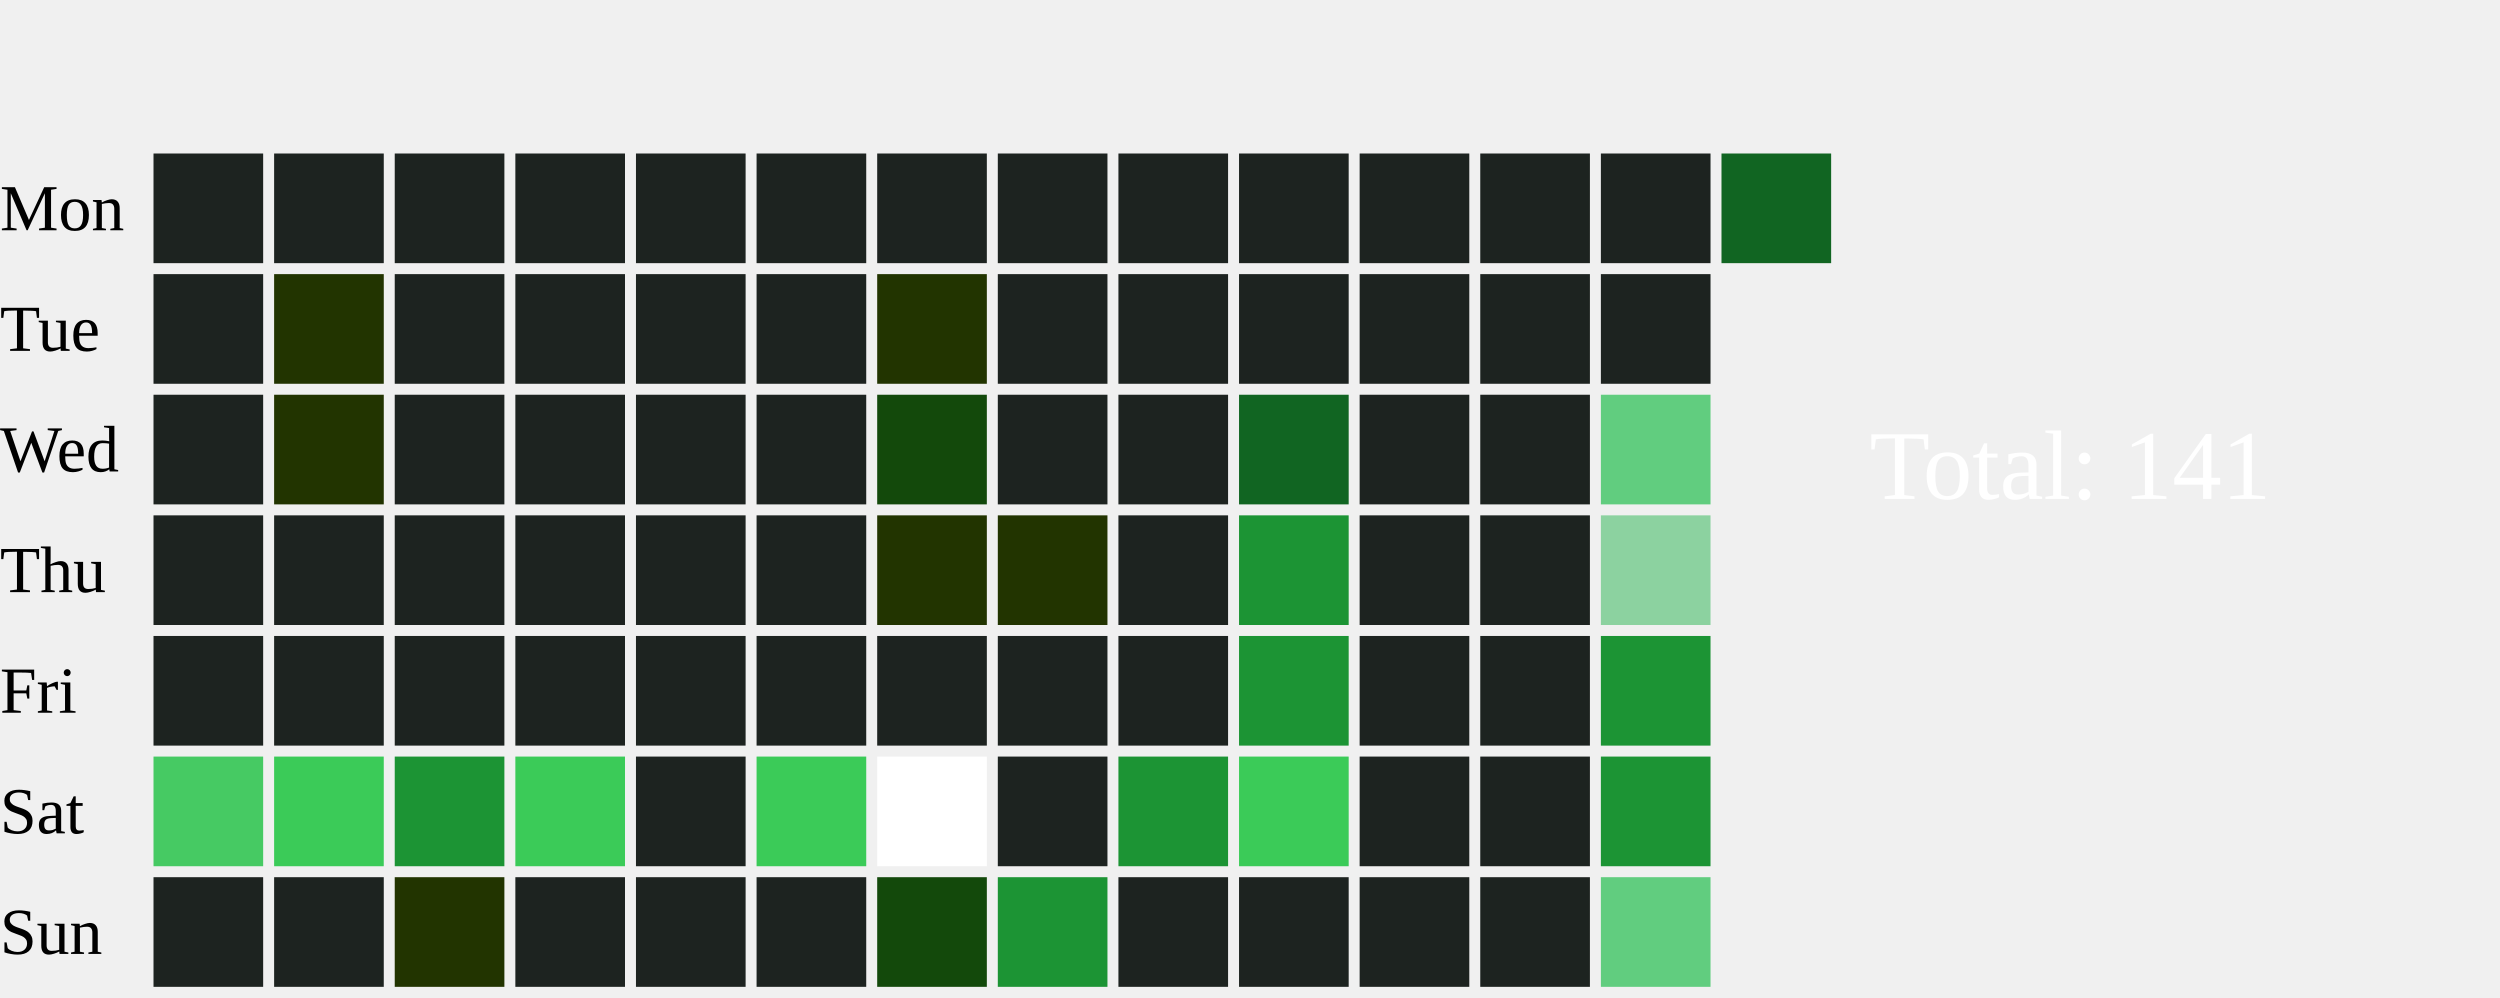
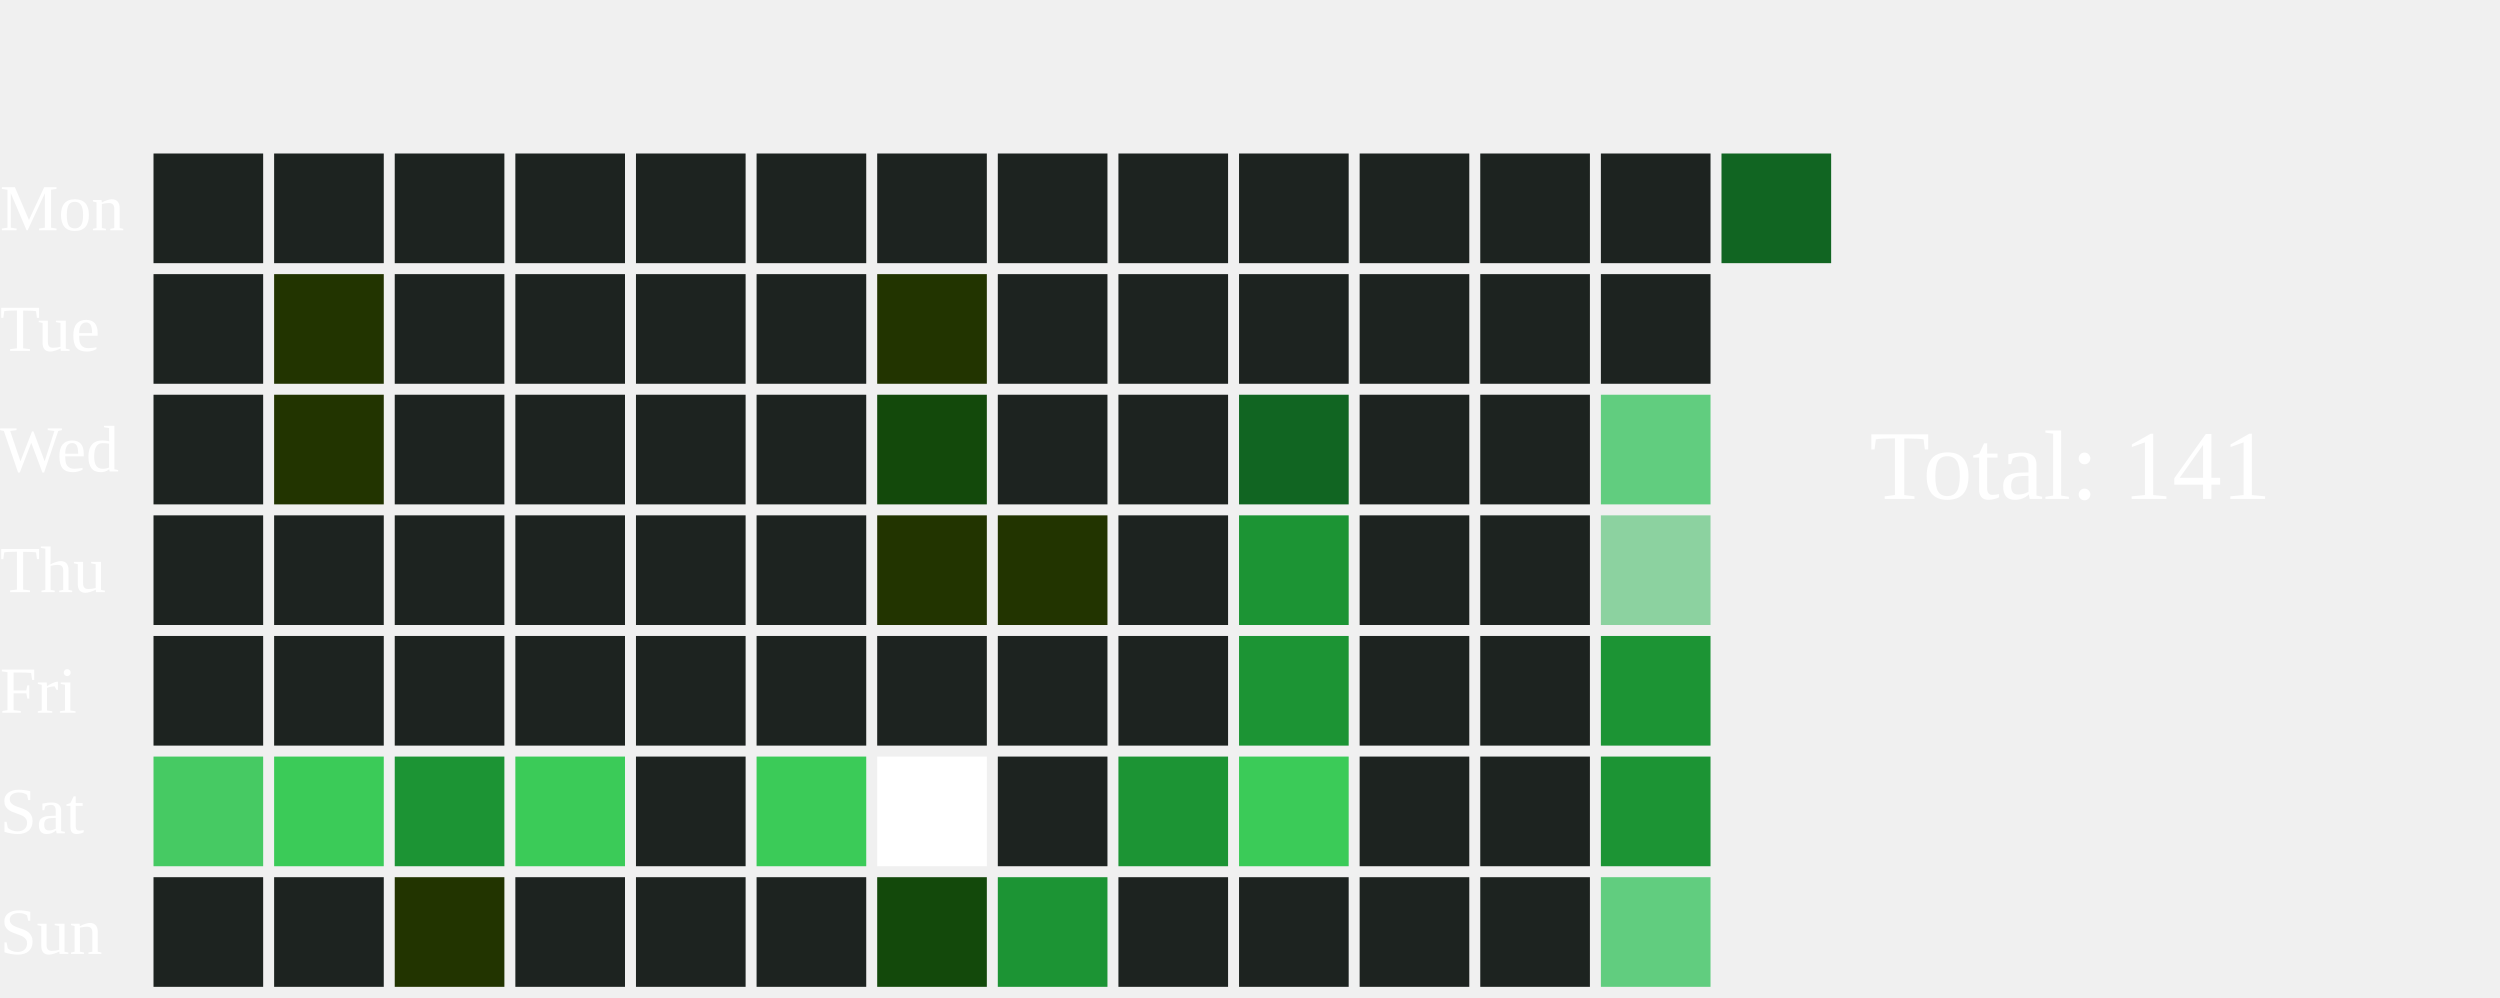
<svg xmlns="http://www.w3.org/2000/svg" width="456" height="182">
-   <text x="0" y="42.0" font-size="12" fill="black">Mon</text>
-   <text x="0" y="64.0" font-size="12" fill="black">Tue</text>
-   <text x="0" y="86.0" font-size="12" fill="black">Wed</text>
-   <text x="0" y="108.0" font-size="12" fill="black">Thu</text>
-   <text x="0" y="130.0" font-size="12" fill="black">Fri</text>
-   <text x="0" y="152.0" font-size="12" fill="black">Sat</text>
-   <text x="0" y="174.0" font-size="12" fill="black">Sun</text>
+   <text x="0" y="42.0" font-size="12" fill="white">Mon</text>
+   <text x="0" y="64.0" font-size="12" fill="white">Tue</text>
+   <text x="0" y="86.0" font-size="12" fill="white">Wed</text>
+   <text x="0" y="108.0" font-size="12" fill="white">Thu</text>
+   <text x="0" y="130.0" font-size="12" fill="white">Fri</text>
+   <text x="0" y="152.0" font-size="12" fill="white">Sat</text>
+   <text x="0" y="174.0" font-size="12" fill="white">Sun</text>
  <rect x="28" y="28" width="20" height="20" fill="#1D2320">
    </rect>
  <rect x="28" y="50" width="20" height="20" fill="#1D2320">
    </rect>
  <rect x="28" y="72" width="20" height="20" fill="#1D2320">
    </rect>
  <rect x="28" y="94" width="20" height="20" fill="#1D2320">
    </rect>
  <rect x="28" y="116" width="20" height="20" fill="#1D2320">
    </rect>
  <rect x="28" y="138" width="20" height="20" fill="#46CA63">
    </rect>
  <rect x="28" y="160" width="20" height="20" fill="#1D2320">
    </rect>
  <rect x="50" y="28" width="20" height="20" fill="#1D2320">
    </rect>
  <rect x="50" y="50" width="20" height="20" fill="#223400">
    </rect>
  <rect x="50" y="72" width="20" height="20" fill="#223400">
    </rect>
  <rect x="50" y="94" width="20" height="20" fill="#1D2320">
    </rect>
  <rect x="50" y="116" width="20" height="20" fill="#1D2320">
    </rect>
  <rect x="50" y="138" width="20" height="20" fill="#3BCB58">
    </rect>
  <rect x="50" y="160" width="20" height="20" fill="#1D2320">
    </rect>
  <rect x="72" y="28" width="20" height="20" fill="#1D2320">
    </rect>
  <rect x="72" y="50" width="20" height="20" fill="#1D2320">
    </rect>
  <rect x="72" y="72" width="20" height="20" fill="#1D2320">
    </rect>
  <rect x="72" y="94" width="20" height="20" fill="#1D2320">
    </rect>
  <rect x="72" y="116" width="20" height="20" fill="#1D2320">
    </rect>
  <rect x="72" y="138" width="20" height="20" fill="#1C9434">
    </rect>
  <rect x="72" y="160" width="20" height="20" fill="#223400">
    </rect>
  <rect x="94" y="28" width="20" height="20" fill="#1D2320">
    </rect>
  <rect x="94" y="50" width="20" height="20" fill="#1D2320">
    </rect>
  <rect x="94" y="72" width="20" height="20" fill="#1D2320">
    </rect>
  <rect x="94" y="94" width="20" height="20" fill="#1D2320">
    </rect>
  <rect x="94" y="116" width="20" height="20" fill="#1D2320">
    </rect>
  <rect x="94" y="138" width="20" height="20" fill="#3BCB58">
    </rect>
  <rect x="94" y="160" width="20" height="20" fill="#1D2320">
    </rect>
  <rect x="116" y="28" width="20" height="20" fill="#1D2320">
    </rect>
  <rect x="116" y="50" width="20" height="20" fill="#1D2320">
    </rect>
  <rect x="116" y="72" width="20" height="20" fill="#1D2320">
    </rect>
  <rect x="116" y="94" width="20" height="20" fill="#1D2320">
    </rect>
  <rect x="116" y="116" width="20" height="20" fill="#1D2320">
    </rect>
  <rect x="116" y="138" width="20" height="20" fill="#1D2320">
    </rect>
  <rect x="116" y="160" width="20" height="20" fill="#1D2320">
    </rect>
  <rect x="138" y="28" width="20" height="20" fill="#1D2320">
    </rect>
  <rect x="138" y="50" width="20" height="20" fill="#1D2320">
    </rect>
  <rect x="138" y="72" width="20" height="20" fill="#1D2320">
    </rect>
  <rect x="138" y="94" width="20" height="20" fill="#1D2320">
    </rect>
  <rect x="138" y="116" width="20" height="20" fill="#1D2320">
    </rect>
  <rect x="138" y="138" width="20" height="20" fill="#3BCB58">
    </rect>
  <rect x="138" y="160" width="20" height="20" fill="#1D2320">
    </rect>
  <rect x="160" y="28" width="20" height="20" fill="#1D2320">
    </rect>
  <rect x="160" y="50" width="20" height="20" fill="#223400">
    </rect>
  <rect x="160" y="72" width="20" height="20" fill="#13490b">
    </rect>
  <rect x="160" y="94" width="20" height="20" fill="#223400">
    </rect>
  <rect x="160" y="116" width="20" height="20" fill="#1D2320">
    </rect>
  <rect x="160" y="138" width="20" height="20" fill="#FFFFFF">
    </rect>
  <rect x="160" y="160" width="20" height="20" fill="#13490b">
    </rect>
  <rect x="182" y="28" width="20" height="20" fill="#1D2320">
    </rect>
  <rect x="182" y="50" width="20" height="20" fill="#1D2320">
    </rect>
  <rect x="182" y="72" width="20" height="20" fill="#1D2320">
    </rect>
  <rect x="182" y="94" width="20" height="20" fill="#223400">
    </rect>
  <rect x="182" y="116" width="20" height="20" fill="#1D2320">
    </rect>
  <rect x="182" y="138" width="20" height="20" fill="#1D2320">
    </rect>
  <rect x="182" y="160" width="20" height="20" fill="#1C9434">
    </rect>
  <rect x="204" y="28" width="20" height="20" fill="#1D2320">
    </rect>
  <rect x="204" y="50" width="20" height="20" fill="#1D2320">
    </rect>
  <rect x="204" y="72" width="20" height="20" fill="#1D2320">
    </rect>
  <rect x="204" y="94" width="20" height="20" fill="#1D2320">
    </rect>
  <rect x="204" y="116" width="20" height="20" fill="#1D2320">
    </rect>
  <rect x="204" y="138" width="20" height="20" fill="#1C9434">
    </rect>
  <rect x="204" y="160" width="20" height="20" fill="#1D2320">
    </rect>
  <rect x="226" y="28" width="20" height="20" fill="#1D2320">
    </rect>
  <rect x="226" y="50" width="20" height="20" fill="#1D2320">
    </rect>
  <rect x="226" y="72" width="20" height="20" fill="#116522">
    </rect>
  <rect x="226" y="94" width="20" height="20" fill="#1C9434">
    </rect>
  <rect x="226" y="116" width="20" height="20" fill="#1C9434">
    </rect>
  <rect x="226" y="138" width="20" height="20" fill="#3BCB58">
    </rect>
  <rect x="226" y="160" width="20" height="20" fill="#1D2320">
    </rect>
  <rect x="248" y="28" width="20" height="20" fill="#1D2320">
    </rect>
  <rect x="248" y="50" width="20" height="20" fill="#1D2320">
    </rect>
  <rect x="248" y="72" width="20" height="20" fill="#1D2320">
    </rect>
  <rect x="248" y="94" width="20" height="20" fill="#1D2320">
    </rect>
  <rect x="248" y="116" width="20" height="20" fill="#1D2320">
    </rect>
  <rect x="248" y="138" width="20" height="20" fill="#1D2320">
    </rect>
  <rect x="248" y="160" width="20" height="20" fill="#1D2320">
    </rect>
  <rect x="270" y="28" width="20" height="20" fill="#1D2320">
    </rect>
  <rect x="270" y="50" width="20" height="20" fill="#1D2320">
    </rect>
  <rect x="270" y="72" width="20" height="20" fill="#1D2320">
    </rect>
  <rect x="270" y="94" width="20" height="20" fill="#1D2320">
    </rect>
  <rect x="270" y="116" width="20" height="20" fill="#1D2320">
    </rect>
  <rect x="270" y="138" width="20" height="20" fill="#1D2320">
    </rect>
  <rect x="270" y="160" width="20" height="20" fill="#1D2320">
    </rect>
  <rect x="292" y="28" width="20" height="20" fill="#1D2320">
    </rect>
  <rect x="292" y="50" width="20" height="20" fill="#1D2320">
    </rect>
  <rect x="292" y="72" width="20" height="20" fill="#61CD7F">
    </rect>
  <rect x="292" y="94" width="20" height="20" fill="#8CD2A0">
    </rect>
  <rect x="292" y="116" width="20" height="20" fill="#1C9434">
    </rect>
  <rect x="292" y="138" width="20" height="20" fill="#1C9434">
    </rect>
  <rect x="292" y="160" width="20" height="20" fill="#61CD7F">
    </rect>
  <rect x="314" y="28" width="20" height="20" fill="#116522">
    </rect>
  <text x="341" y="91.0" font-size="18" fill="white">Total: 141</text>
</svg>
